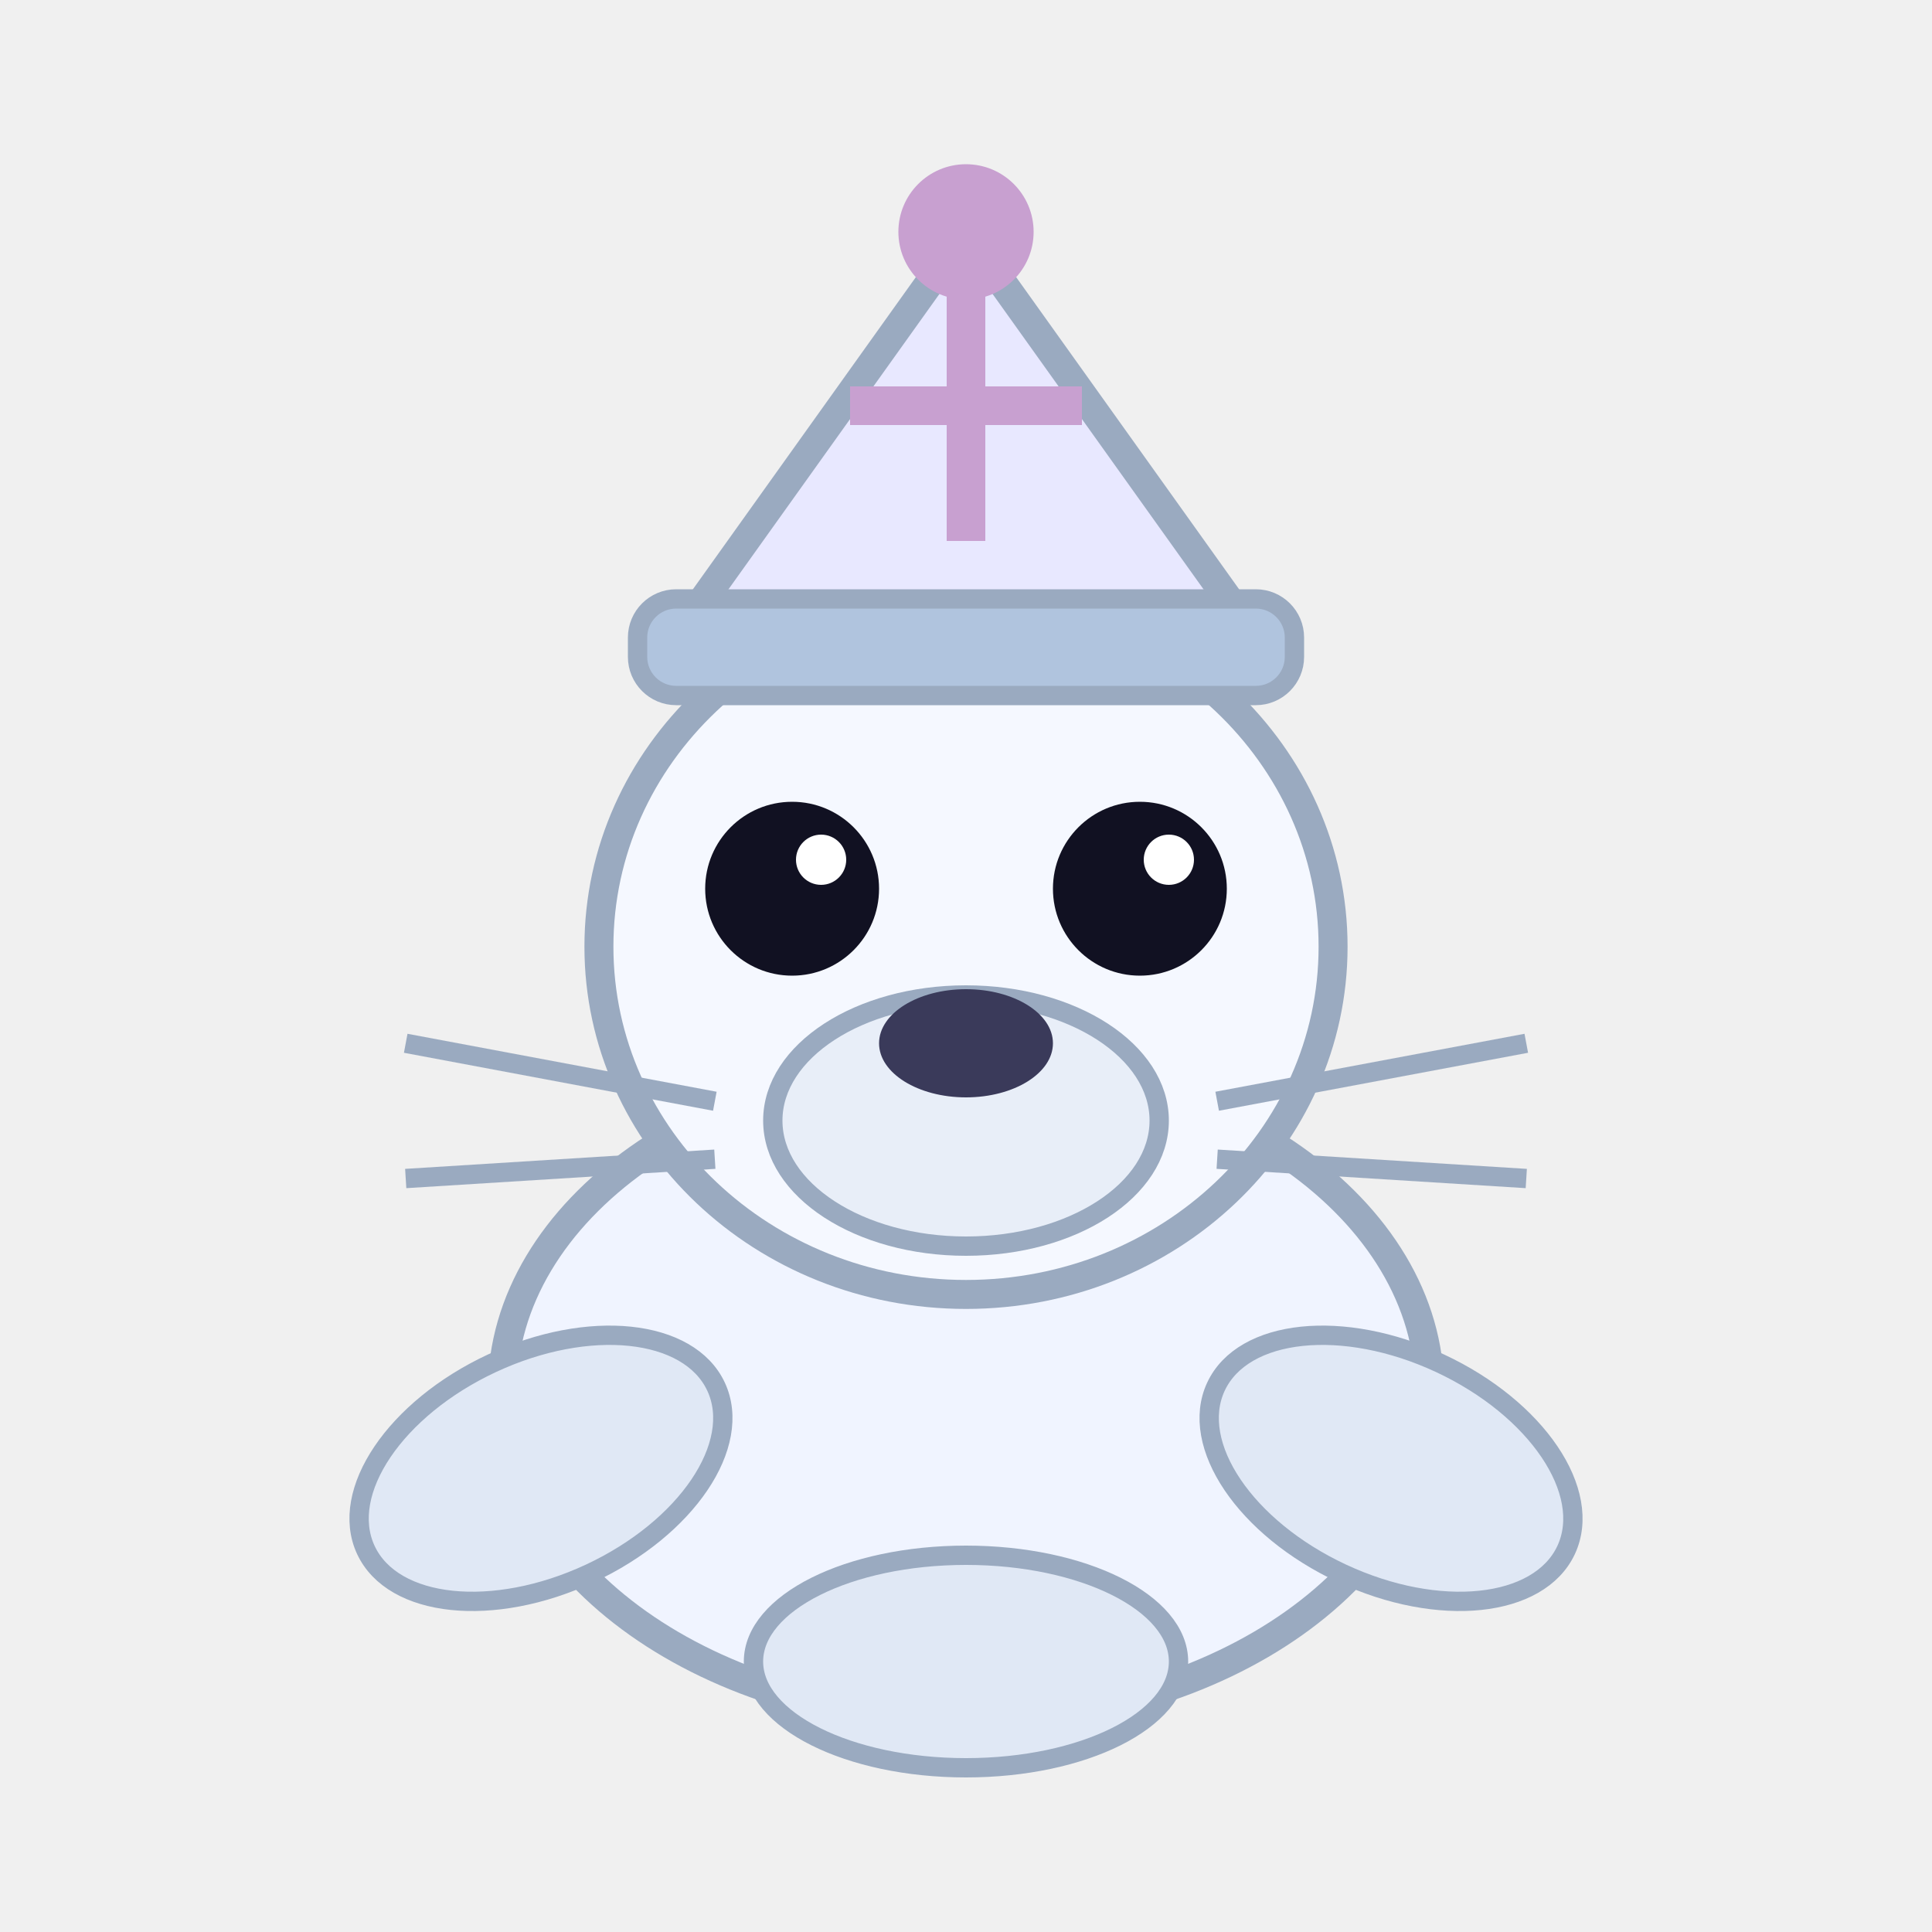
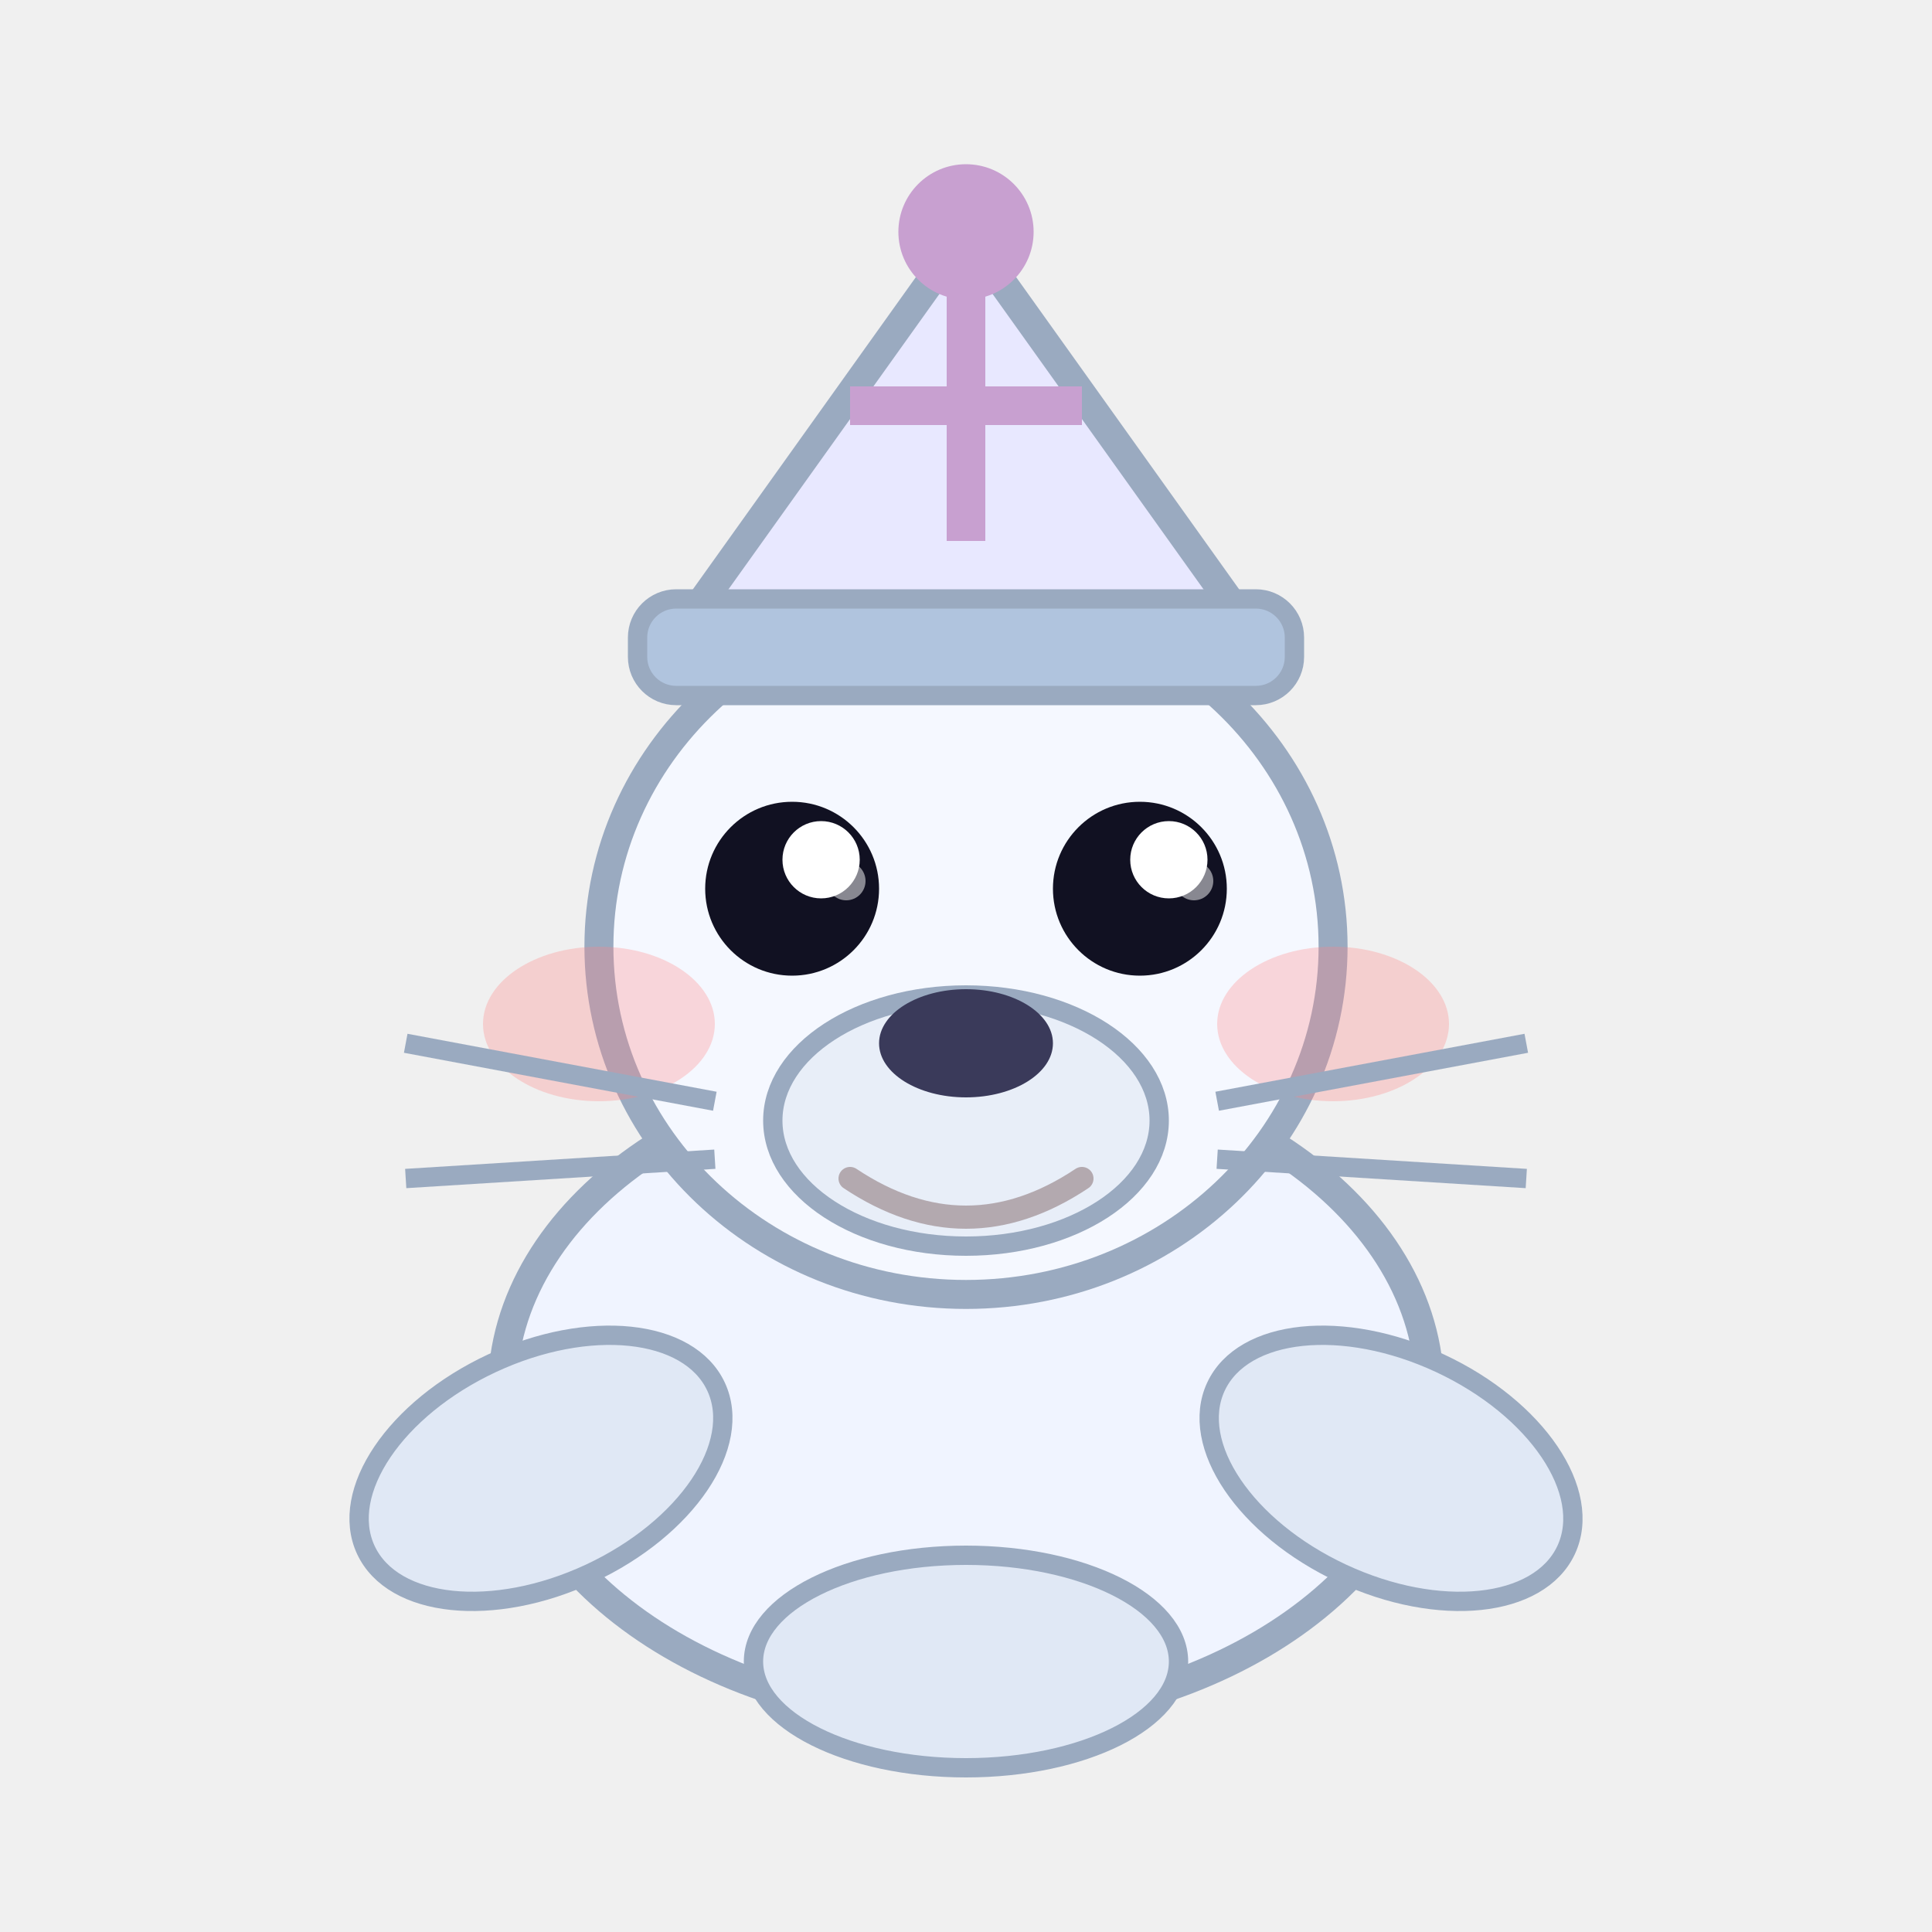
<svg xmlns="http://www.w3.org/2000/svg" viewBox="0 0 100 100">
  <ellipse cx="50" cy="72" rx="24" ry="17" fill="#F0F4FF" stroke="#9AAAC0" stroke-width="1.5" />
  <ellipse cx="50" cy="49" rx="19" ry="18" fill="#F5F8FF" stroke="#9AAAC0" stroke-width="1.5" />
  <ellipse cx="50" cy="58" rx="10" ry="6.5" fill="#E8EEF8" stroke="#9AAAC0" stroke-width="1" />
  <ellipse cx="50" cy="54" rx="4.5" ry="2.8" fill="#3a3a5a" />
  <circle cx="41" cy="46" r="4.5" fill="#111122" />
  <circle cx="59" cy="46" r="4.5" fill="#111122" />
-   <circle cx="42.5" cy="44.5" r="1.3" fill="white" />
-   <circle cx="60.5" cy="44.5" r="1.3" fill="white" />
+   <circle cx="42.5" cy="44.5" r="2.0" fill="white" />
+   <circle cx="60.5" cy="44.5" r="2.0" fill="white" />
+   <circle cx="43.8" cy="45.6" r="1.0" fill="rgba(255,255,255,0.5)" />
+   <circle cx="61.8" cy="45.6" r="1.0" fill="rgba(255,255,255,0.5)" />
  <ellipse cx="28" cy="76" rx="10" ry="6" fill="#E0E8F5" stroke="#9AAAC0" stroke-width="1" transform="rotate(-25 28 76)" />
  <ellipse cx="72" cy="76" rx="10" ry="6" fill="#E0E8F5" stroke="#9AAAC0" stroke-width="1" transform="rotate(25 72 76)" />
  <ellipse cx="50" cy="86" rx="11" ry="5.5" fill="#E0E8F5" stroke="#9AAAC0" stroke-width="1" />
  <polygon points="50,12 35,33 65,33" fill="#E8E8FF" stroke="#9AAAC0" stroke-width="1.5" />
  <rect x="33" y="31" width="34" height="5" rx="2" fill="#B0C4DE" stroke="#9AAAC0" stroke-width="1" />
  <line x1="50" y1="15" x2="50" y2="28" stroke="#C8A0D0" stroke-width="2" />
  <line x1="44" y1="21" x2="56" y2="21" stroke="#C8A0D0" stroke-width="2" />
  <circle cx="50" cy="12" r="3.5" fill="#C8A0D0" />
+   <ellipse cx="31" cy="53" rx="6" ry="4" fill="rgba(255,130,130,0.30)" />
+   <ellipse cx="69" cy="53" rx="6" ry="4" fill="rgba(255,130,130,0.30)" />
+   <path d="M 44,61 Q 50,65 56,61" stroke="rgba(80,40,40,0.35)" stroke-width="1.2" fill="none" stroke-linecap="round" />
  <line x1="37" y1="57" x2="21" y2="54" stroke="#9AAAC0" stroke-width="1" />
  <line x1="37" y1="60" x2="21" y2="61" stroke="#9AAAC0" stroke-width="1" />
  <line x1="63" y1="57" x2="79" y2="54" stroke="#9AAAC0" stroke-width="1" />
  <line x1="63" y1="60" x2="79" y2="61" stroke="#9AAAC0" stroke-width="1" />
</svg>
